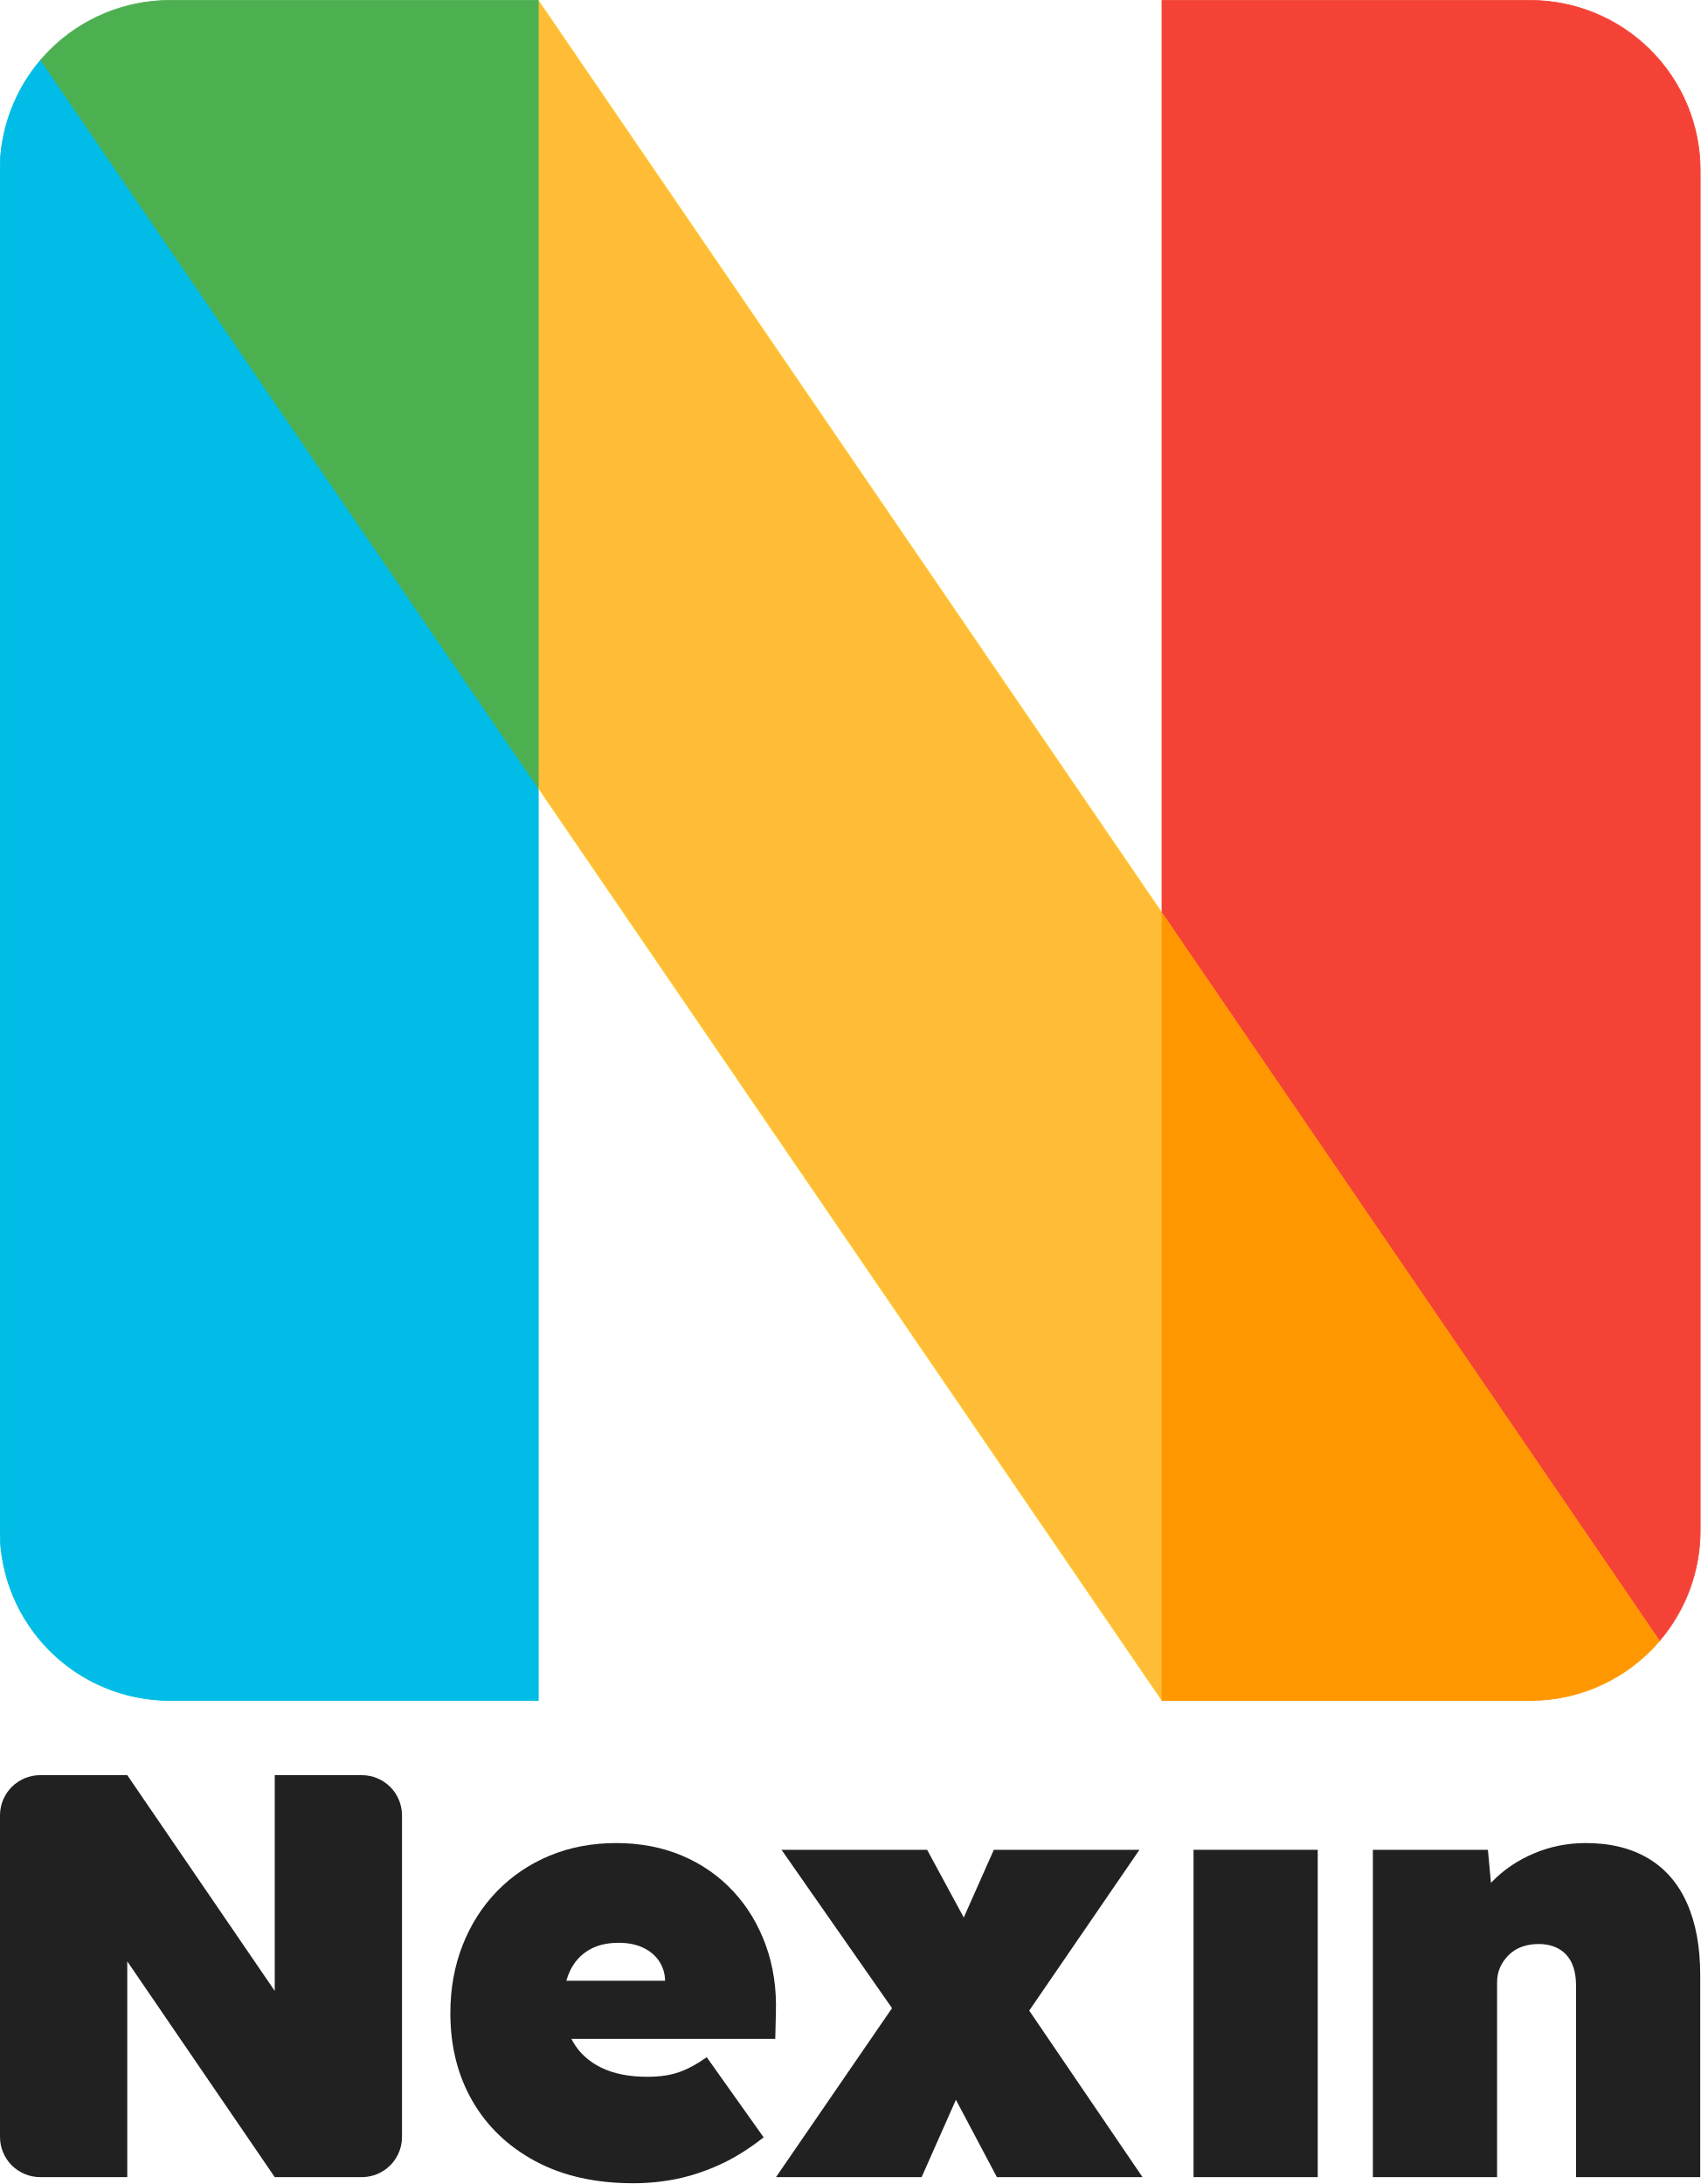
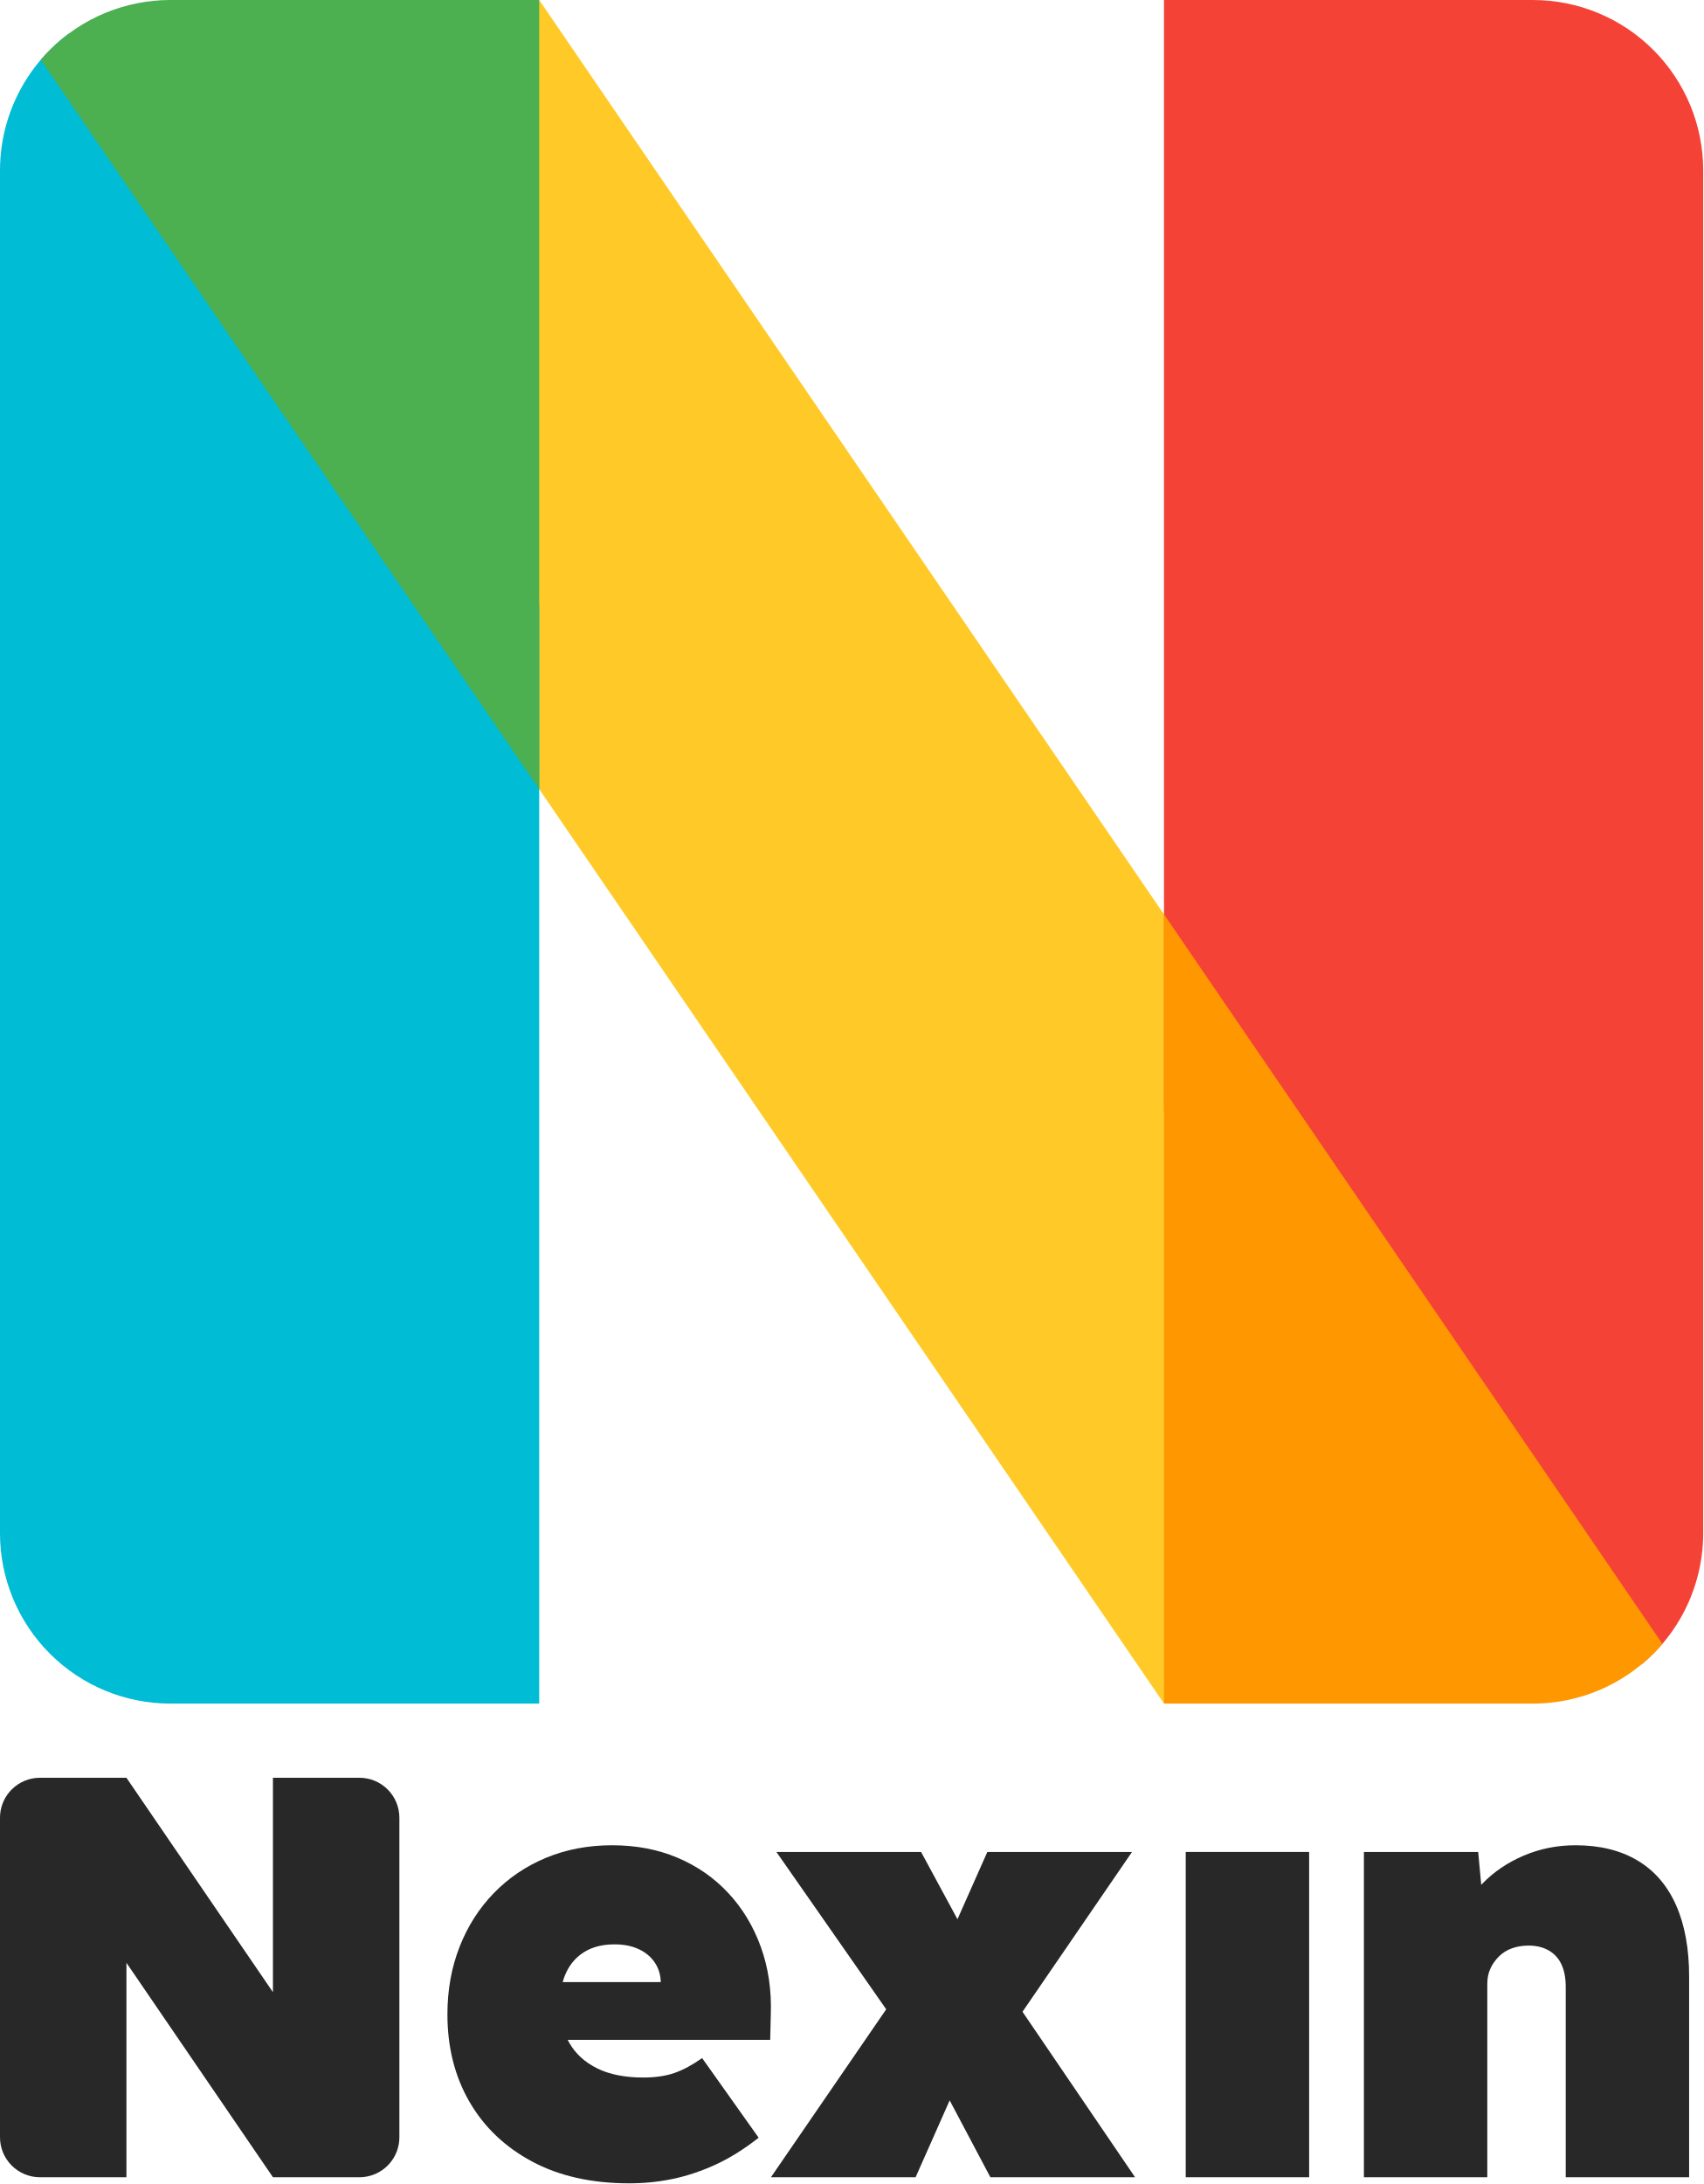
- <svg xmlns="http://www.w3.org/2000/svg" width="100%" height="100%" viewBox="0 0 992 1274" version="1.1" xml:space="preserve" style="fill-rule:evenodd;clip-rule:evenodd;stroke-linecap:round;stroke-linejoin:round;stroke-miterlimit:1.5;">
-   <rect id="Imagotipo-Vertical" x="0" y="0" width="991.739" height="1273.588" style="fill:none;" />
+ <svg xmlns="http://www.w3.org/2000/svg" width="100%" height="100%" viewBox="0 0 1000 1282" version="1.1" xml:space="preserve" style="fill-rule:evenodd;clip-rule:evenodd;stroke-linejoin:round;stroke-miterlimit:2;">
+   <rect id="Imagotipo-Vertical" x="0" y="0" width="1000" height="1281.599" style="fill:none;" />
  <clipPath id="_clip1">
-     <rect x="0" y="0" width="991.739" height="1273.588" />
+     <rect x="0" y="0" width="1000" height="1281.599" />
  </clipPath>
  <g clip-path="url(#_clip1)">
    <g>
-       <path d="M313.969,459.641l-0,532.32l-214.795,0c-26.303,-0 -51.528,-10.449 -70.127,-29.047c-18.599,-18.599 -29.047,-43.824 -29.047,-70.127l0,-793.376c-0,-23.696 8.48,-46.518 23.76,-64.407l290.208,424.637Z" style="fill:#00bce7;stroke:#00bcd4;stroke-width:0.42px;" />
-       <path d="M313.969,0.222l363.801,532.311l0,459.397l216.542,0l-0.297,0.005l-216.245,0.011l-363.801,-532.32l-0,-459.404Z" style="fill:#ffbc37;stroke:#ffca28;stroke-width:0.42px;" />
-       <path d="M23.76,34.988c1.681,-1.968 3.444,-3.876 5.287,-5.719c18.599,-18.599 43.824,-29.047 70.127,-29.047l214.795,-0l0,459.404l-290.208,-424.637Z" style="fill:#4caf50;stroke:#4caf50;stroke-width:0.42px;" />
-       <path d="M677.77,532.533l0,-532.311l214.795,-0c26.303,0 51.528,10.449 70.127,29.047c18.599,18.599 29.047,43.824 29.047,70.127l0,793.376c0,23.693 -8.478,46.512 -23.755,64.401l-290.214,-424.639Z" style="fill:#f44336;stroke:#f44336;stroke-width:0.42px;" />
-       <path d="M967.984,957.203c-1.682,1.97 -3.447,3.881 -5.293,5.726c-18.187,18.187 -42.709,28.58 -68.379,29.032l-216.542,-0l-0,-459.397l290.214,424.639Z" style="fill:#ff9800;stroke:#ff9800;stroke-width:0.42px;" />
+       <path d="M160.253,1278.027l-86.018,-125.863l-0,125.866l-50.786,0c-6.219,-0 -12.183,-2.47 -16.581,-6.868c-4.398,-4.398 -6.868,-10.362 -6.868,-16.581l0,-187.587c-0,-5.603 2.005,-11.002 5.618,-15.232c0.397,-0.465 0.814,-0.916 1.25,-1.352c4.398,-4.398 10.362,-6.868 16.581,-6.868l50.786,0l86.018,125.861l-0,-125.861l50.786,0c6.219,0 12.183,2.47 16.581,6.868c4.398,4.398 6.868,10.362 6.868,16.581l0,187.587c0,5.602 -2.005,11.005 -5.617,15.234c-0.398,0.466 -0.815,0.918 -1.251,1.354c-4.3,4.3 -10.098,6.758 -16.168,6.864l-51.2,-0l0,-0.004l51.129,-0.003l0.07,-0.001l-51.2,-0l-0,0.004Z" style="fill:#282828;" />
+       <path d="M333.291,1197.37c0.306,0.604 0.627,1.199 0.963,1.785c3.688,6.424 9.161,11.421 16.418,14.99c7.257,3.569 16.239,5.354 26.947,5.354c7.138,0 13.265,-0.892 18.381,-2.677c5.116,-1.785 10.529,-4.699 16.239,-8.744l33.192,46.755c-8.804,6.9 -17.429,12.254 -25.876,16.061c-8.447,3.807 -16.775,6.543 -24.984,8.209c-8.209,1.666 -16.596,2.498 -25.162,2.498c-22.128,0 -41.163,-4.283 -57.105,-12.849c-15.942,-8.566 -28.196,-20.284 -36.761,-35.155c-8.566,-14.871 -12.849,-31.943 -12.849,-51.216c0,-14.276 2.379,-27.482 7.138,-39.617c4.759,-12.135 11.481,-22.664 20.165,-31.586c8.685,-8.923 18.916,-15.823 30.694,-20.701c11.778,-4.878 24.686,-7.317 38.724,-7.317c14.038,0 26.828,2.439 38.368,7.317c11.54,4.878 21.474,11.778 29.802,20.701c8.328,8.923 14.693,19.451 19.095,31.586c4.402,12.135 6.365,25.34 5.889,39.617l-0.357,14.99l-118.921,0Zm54.668,-33.906c-0.113,-4.228 -1.24,-7.975 -3.381,-11.243c-2.26,-3.45 -5.413,-6.127 -9.458,-8.03c-4.045,-1.904 -8.804,-2.855 -14.276,-2.855c-6.9,0 -12.73,1.428 -17.488,4.283c-4.759,2.855 -8.387,6.9 -10.886,12.135c-0.849,1.78 -1.554,3.683 -2.115,5.711l57.605,0Z" style="fill:#282828;" />
+       <path d="M557.58,1232.92l-19.998,45.111l-84.944,0l67.676,-98.579l-64.464,-92.367l84.944,0l21.369,39.501l17.534,-39.501l84.944,0l-64.294,93.81l66.078,97.135l-84.944,0l-23.902,-45.111Z" style="fill:#282828;" />
+       <rect x="696.183" y="1087.085" width="72.452" height="190.946" style="fill:#282828;fill-rule:nonzero;" />
+       <path d="M869.678,1106.382c0.176,-0.187 0.354,-0.373 0.533,-0.559c6.781,-7.019 14.931,-12.551 24.448,-16.596c9.518,-4.045 19.63,-6.067 30.337,-6.067c14.276,0 26.411,2.974 36.405,8.923c9.993,5.948 17.548,14.693 22.664,26.233c5.116,11.54 7.674,25.519 7.674,41.937l0,117.78l-72.452,0l0,-111.712c0,-5.235 -0.833,-9.637 -2.498,-13.206c-1.666,-3.569 -4.164,-6.305 -7.495,-8.209c-3.331,-1.904 -7.257,-2.855 -11.778,-2.855c-3.569,0 -6.841,0.535 -9.815,1.606c-2.974,1.071 -5.532,2.677 -7.674,4.818c-2.141,2.141 -3.807,4.521 -4.997,7.138c-1.19,2.617 -1.785,5.592 -1.785,8.923l0,113.497l-72.452,0l0,-190.946l67.099,0l1.787,19.296Z" style="fill:#282828;" />
    </g>
-     <g>
-       <path d="M160.253,1269.988l-86.018,-125.863l-0,125.866l-50.786,0c-6.219,-0 -12.183,-2.47 -16.581,-6.868c-4.398,-4.398 -6.868,-10.362 -6.868,-16.581l0,-187.587c-0,-5.603 2.005,-11.002 5.618,-15.232c0.397,-0.465 0.814,-0.916 1.25,-1.352c4.398,-4.398 10.362,-6.868 16.581,-6.868l50.786,0l86.018,125.861l-0,-125.861l50.786,0c6.219,0 12.183,2.47 16.581,6.868c4.398,4.398 6.868,10.362 6.868,16.581l0,187.587c0,5.602 -2.005,11.005 -5.617,15.234c-0.398,0.466 -0.815,0.918 -1.251,1.354c-4.3,4.3 -10.098,6.758 -16.168,6.864l-51.2,-0l0,-0.004l51.129,-0.003l0.07,-0.001l-51.2,-0l-0,0.004Z" style="fill:#212121;" />
-       <path d="M333.291,1189.33c0.306,0.604 0.627,1.199 0.963,1.785c3.688,6.424 9.161,11.421 16.418,14.99c7.257,3.569 16.239,5.354 26.947,5.354c7.138,0 13.265,-0.892 18.381,-2.677c5.116,-1.785 10.529,-4.699 16.239,-8.744l33.192,46.755c-8.804,6.9 -17.429,12.254 -25.876,16.061c-8.447,3.807 -16.775,6.543 -24.984,8.209c-8.209,1.666 -16.596,2.498 -25.162,2.498c-22.128,0 -41.163,-4.283 -57.105,-12.849c-15.942,-8.566 -28.196,-20.284 -36.761,-35.155c-8.566,-14.871 -12.849,-31.943 -12.849,-51.216c0,-14.276 2.379,-27.482 7.138,-39.617c4.759,-12.135 11.481,-22.664 20.165,-31.586c8.685,-8.923 18.916,-15.823 30.694,-20.701c11.778,-4.878 24.686,-7.317 38.724,-7.317c14.038,0 26.828,2.439 38.368,7.317c11.54,4.878 21.474,11.778 29.802,20.701c8.328,8.923 14.693,19.451 19.095,31.586c4.402,12.135 6.365,25.34 5.889,39.617l-0.357,14.99l-118.921,0Zm54.668,-33.906c-0.113,-4.228 -1.24,-7.975 -3.381,-11.243c-2.26,-3.45 -5.413,-6.127 -9.458,-8.03c-4.045,-1.904 -8.804,-2.855 -14.276,-2.855c-6.9,0 -12.73,1.428 -17.488,4.283c-4.759,2.855 -8.387,6.9 -10.886,12.135c-0.849,1.78 -1.554,3.683 -2.115,5.711l57.605,0Z" style="fill:#212121;" />
-       <path d="M557.58,1224.881l-19.998,45.111l-84.944,0l67.676,-98.579l-64.464,-92.367l84.944,0l21.369,39.501l17.534,-39.501l84.944,0l-64.294,93.81l66.078,97.135l-84.944,0l-23.902,-45.111Z" style="fill:#212121;" />
-       <rect x="696.183" y="1079.046" width="72.452" height="190.946" style="fill:#212121;fill-rule:nonzero;" />
-       <path d="M869.678,1098.342c0.176,-0.187 0.354,-0.373 0.533,-0.559c6.781,-7.019 14.931,-12.551 24.448,-16.596c9.518,-4.045 19.63,-6.067 30.337,-6.067c14.276,0 26.411,2.974 36.405,8.923c9.993,5.948 17.548,14.693 22.664,26.233c5.116,11.54 7.674,25.519 7.674,41.937l0,117.78l-72.452,0l0,-111.712c0,-5.235 -0.833,-9.637 -2.498,-13.206c-1.666,-3.569 -4.164,-6.305 -7.495,-8.209c-3.331,-1.904 -7.257,-2.855 -11.778,-2.855c-3.569,0 -6.841,0.535 -9.815,1.606c-2.974,1.071 -5.532,2.677 -7.674,4.818c-2.141,2.141 -3.807,4.521 -4.997,7.138c-1.19,2.617 -1.785,5.592 -1.785,8.923l0,113.497l-72.452,0l0,-190.946l67.099,0l1.787,19.296Z" style="fill:#212121;" />
+     <g id="Isotype">
+       <path d="M683.416,1000l-430.175,-629.454l63.343,-370.546l424.839,621.628l-58.008,378.372Z" style="fill:#ffca28;" />
+       <path d="M316.584,355.214l-0,644.786l-216.584,0c-26.522,-0 -51.957,-10.536 -70.711,-29.289c-18.754,-18.754 -29.289,-44.189 -29.289,-70.711l0,-799.984c-0,-19.404 5.64,-38.237 16.011,-54.291c2.399,-3.714 5.052,-7.279 7.947,-10.668c1.695,-1.984 3.473,-3.908 5.331,-5.767c3.457,-3.457 7.142,-6.635 11.018,-9.52l276.276,335.444Z" style="fill:#00bcd4;" />
+       <path d="M23.958,35.056c1.695,-1.984 3.473,-3.908 5.331,-5.767c18.754,-18.754 44.189,-29.289 70.711,-29.289l216.584,-0l0,463.231l-292.626,-428.174Z" style="fill:#4caf50;" />
+       <path d="M683.416,652.3l-0,-652.3l216.584,0c26.522,0 51.957,10.536 70.711,29.289c18.754,18.754 29.289,44.189 29.289,70.711l0,799.984c0,17.996 -4.851,35.509 -13.828,50.765c-2.941,4.997 -6.324,9.752 -10.125,14.203c-1.697,1.987 -3.476,3.913 -5.337,5.773c-2.225,2.225 -4.544,4.334 -6.948,6.324l-280.347,-324.751Z" style="fill:#f44336;" />
+       <path d="M683.416,536.746l292.631,428.207c-1.697,1.987 -3.476,3.913 -5.337,5.773c-18.338,18.338 -43.065,28.818 -68.949,29.274l-218.346,-0l0,-463.254Z" style="fill:#ff9800;" />
    </g>
  </g>
</svg>
